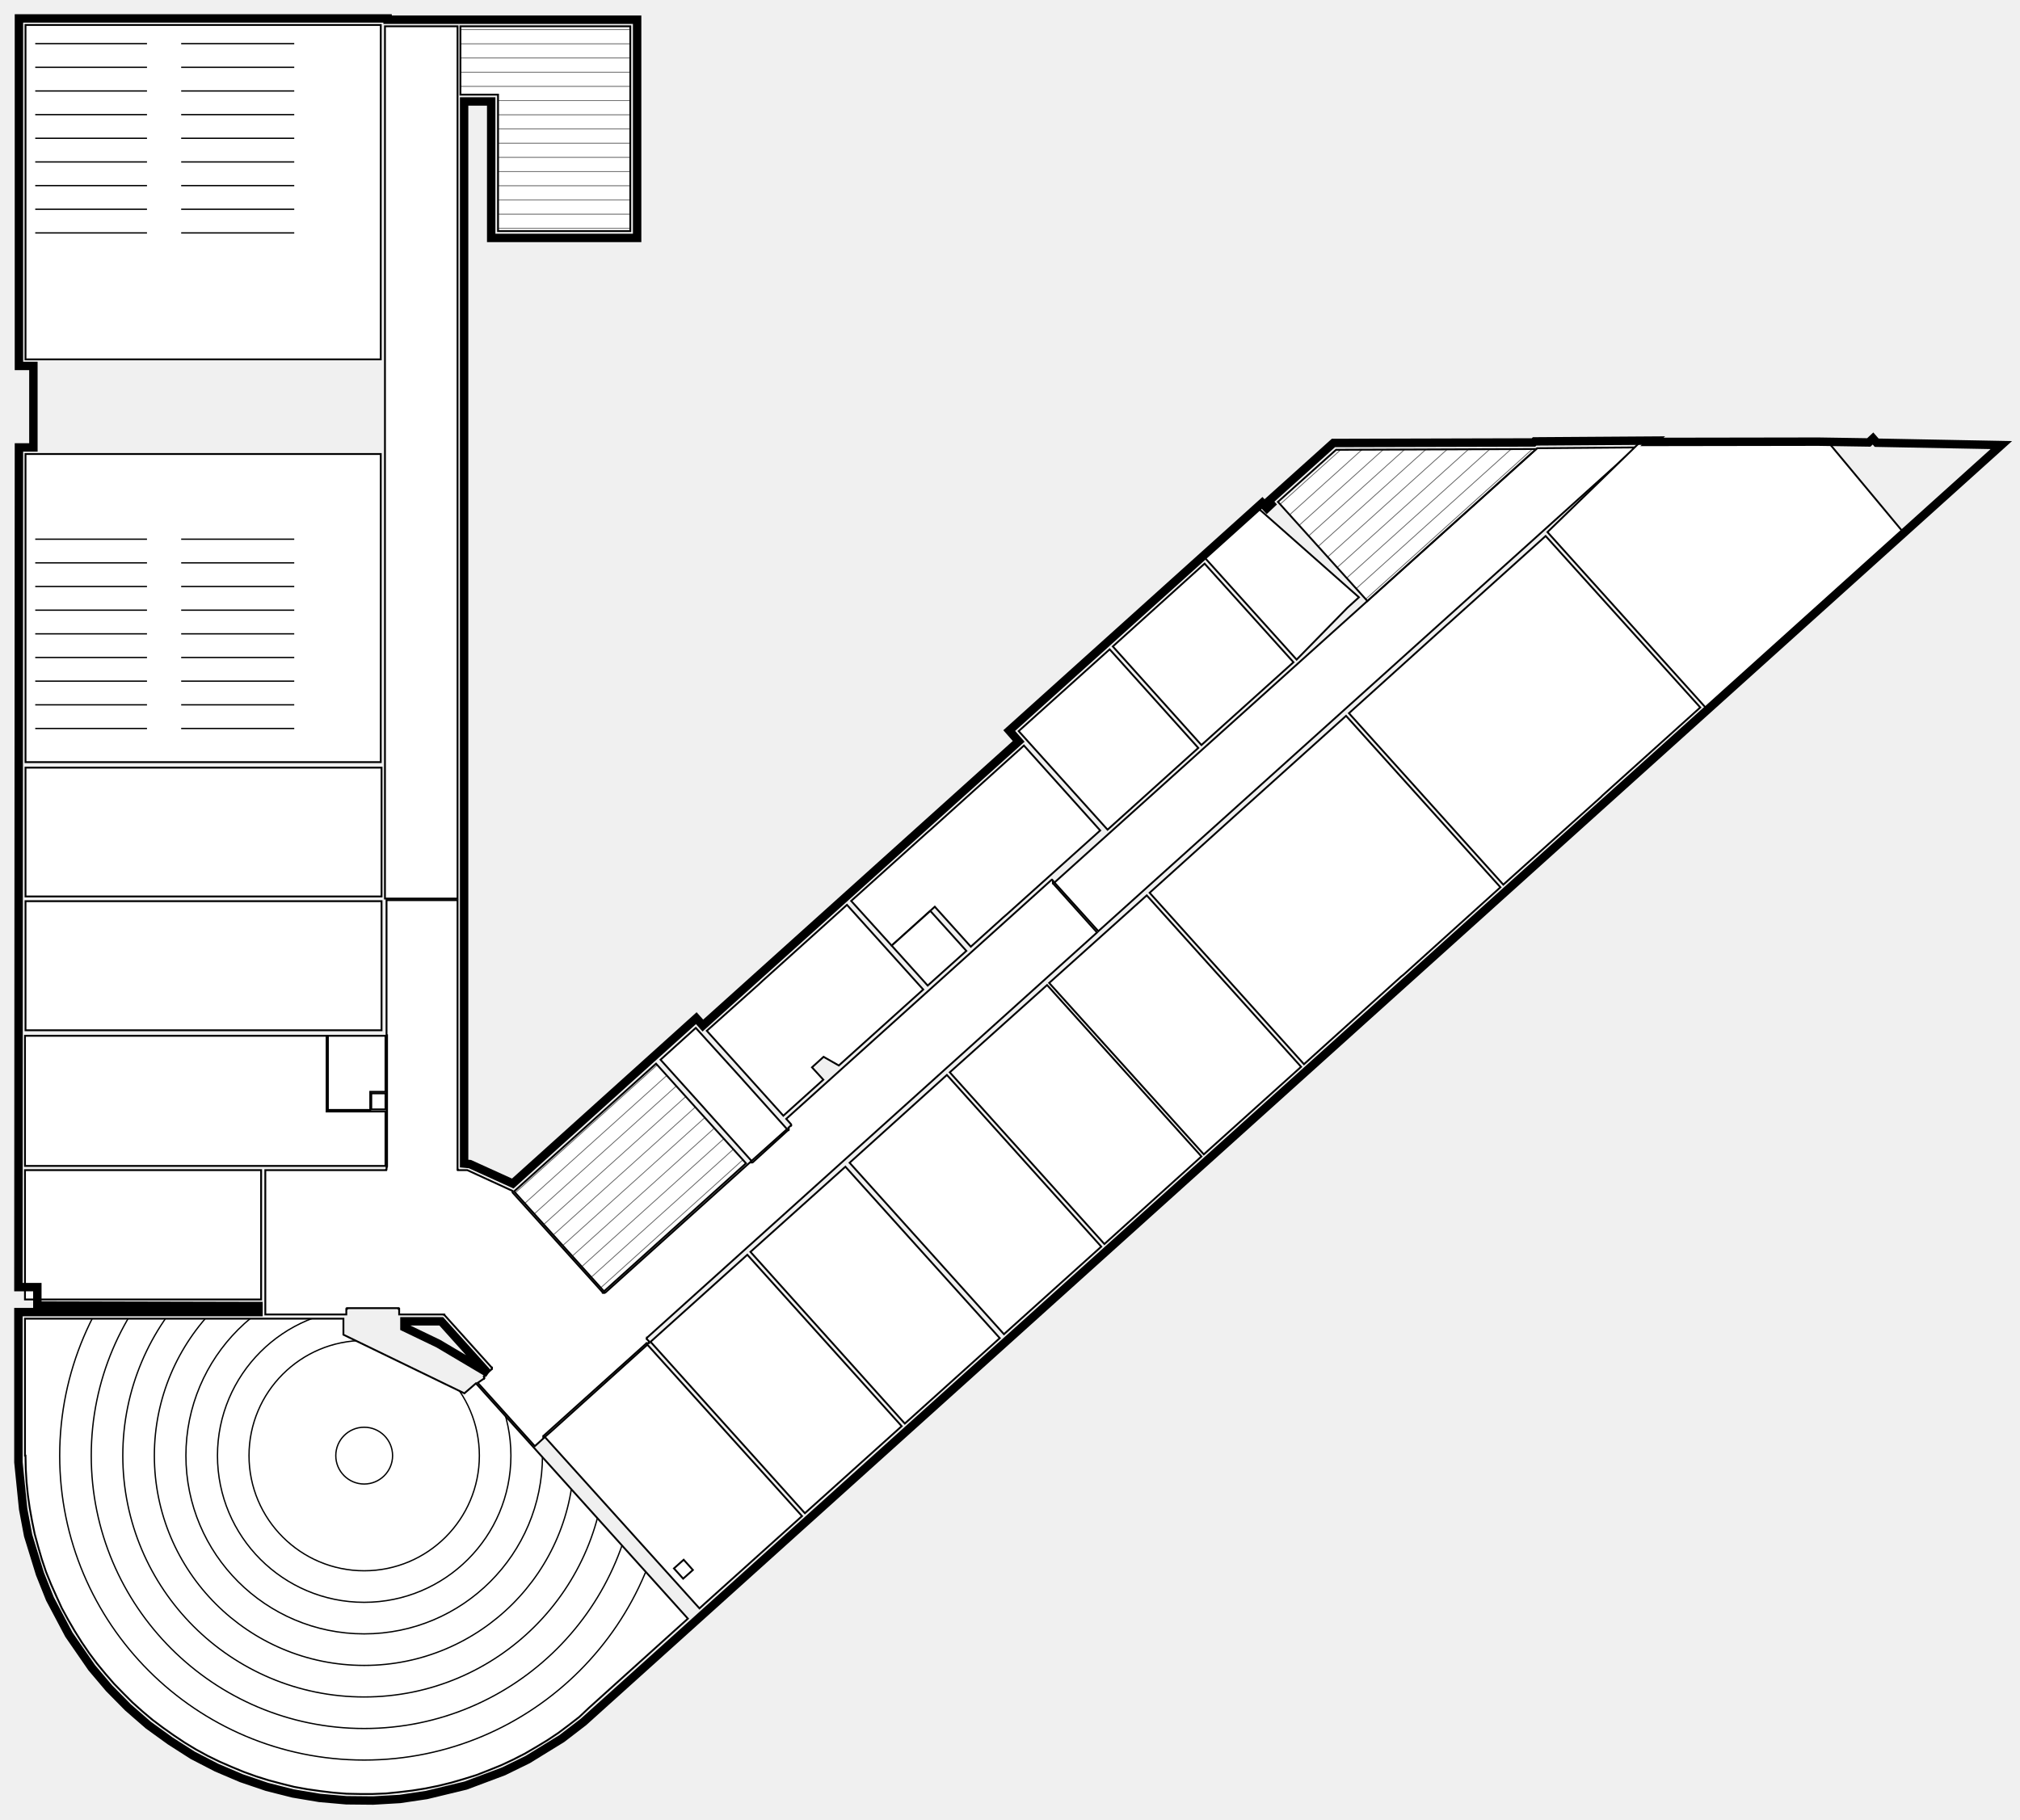
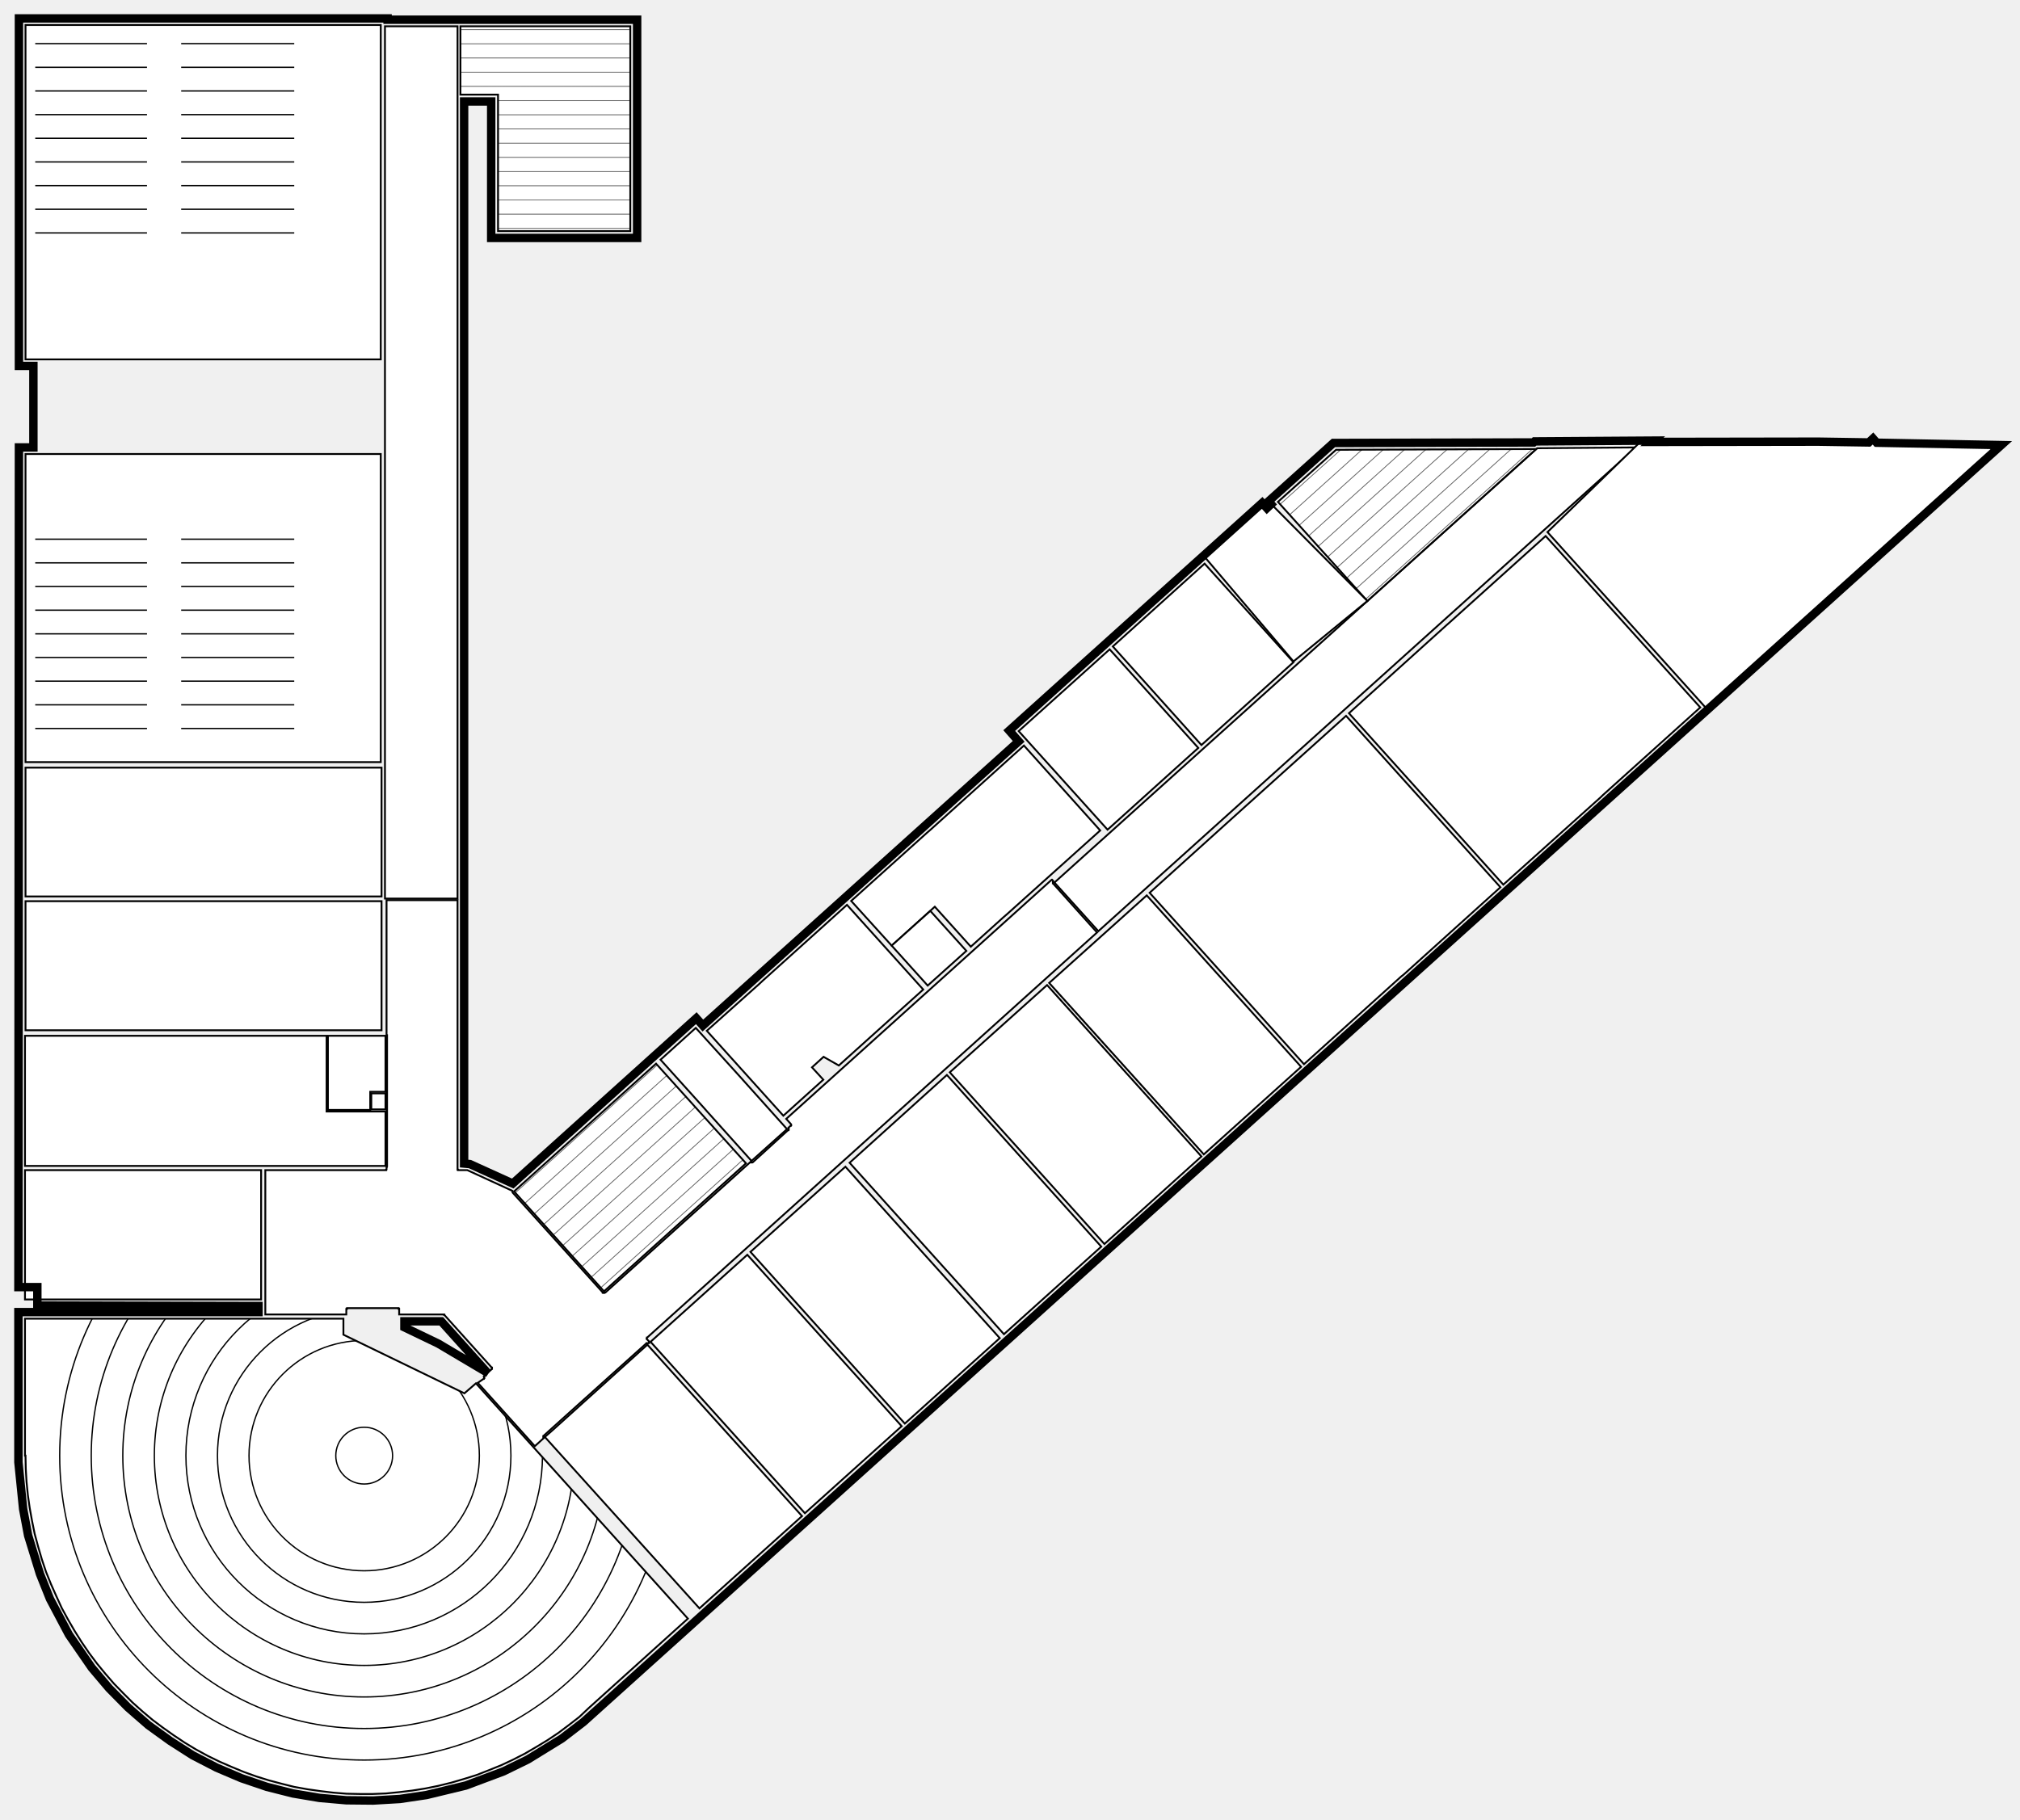
<svg xmlns="http://www.w3.org/2000/svg" viewBox="-9.4 -11.1 768.2 692.0" width="384.1mm" height="346.0mm">
  <style>.deco{stroke-opacity:1}
.room{stroke:#000;stroke-width:.7}
.out{fill:none;stroke:#000;stroke-width:3.2}
.axis{stroke:#000;stroke-width:.4;stroke-dasharray:9 2.5 1.5 2.5;fill:none}
.axc{fill:#fff;stroke:#000;stroke-width:.5}
.axt{font:6.2px "Barlow Condensed","Arial Narrow",Arial,sans-serif;fill:#000;text-anchor:middle;dominant-baseline:central}
.seg{stroke:#000;stroke-width:1.4;stroke-dasharray:6 3.5;fill:none}
.segt{font:700 11px "Barlow Condensed","Arial Narrow",Arial,sans-serif;fill:#000}
.deco{fill:none;stroke:#000;stroke-width:.5}
.n{font-family:"Barlow Condensed","Arial Narrow",Arial,sans-serif;font-weight:700;fill:#000;text-anchor:middle}
.a{font-family:"IBM Plex Mono",Consolas,monospace;fill:#000;text-anchor:middle}
</style>
  <defs>
    <clipPath id="c1_01">
      <path d="M165.7 -1.1L230.3 -1.1L230.3 76.8L180.0 76.8L180.0 24.9L165.7 24.9L165.7 -1.1Z" />
    </clipPath>
    <clipPath id="c1_02">
      <path d="M137.0 -1.1L164.6 -1.1L164.6 330.7L137.0 330.7L137.0 -1.1Z" />
    </clipPath>
    <clipPath id="c1_03">
      <path d="M91.5 434.0L91.5 434.0L91.5 488.9L91.5 488.9L91.5 488.9L122.3 488.9L122.3 488.9L122.3 488.9L122.3 487.1L122.3 487.1L122.3 487.1L122.3 487.0L122.3 487.0L122.3 487.0L122.3 487.0L122.3 486.9L122.3 486.9L122.4 486.9L122.4 486.8L122.4 486.8L122.4 486.8L122.4 486.8L122.4 486.7L122.5 486.7L122.5 486.7L122.5 486.7L122.5 486.6L122.6 486.6L122.6 486.6L122.6 486.6L122.6 486.6L122.7 486.6L122.7 486.5L122.7 486.5L122.7 486.5L122.8 486.5L122.8 486.5L122.8 486.5L122.9 486.5L122.9 486.5L122.9 486.5L123.0 486.5L141.8 486.5L141.8 486.5L141.8 486.5L141.9 486.5L141.9 486.5L142.0 486.5L142.0 486.5L142.0 486.5L142.0 486.5L142.1 486.5L142.1 486.6L142.1 486.6L142.2 486.6L142.2 486.6L142.2 486.6L142.2 486.6L142.2 486.7L142.3 486.7L142.3 486.7L142.3 486.7L142.3 486.8L142.3 486.8L142.4 486.8L142.4 486.8L142.4 486.9L142.4 486.9L142.4 486.9L142.4 487.0L142.4 487.0L142.4 487.0L142.4 487.0L142.4 487.1L142.4 487.1L142.4 487.1L142.4 488.9L142.4 488.9L142.5 488.9L159.3 488.9L159.3 488.9L159.4 488.9L159.4 488.9L159.4 489.0L159.5 489.0L159.5 489.0L159.6 489.0L159.6 489.0L159.6 489.1L177.6 509.1L177.7 509.1L177.7 509.1L177.7 509.2L177.7 509.2L177.7 509.2L177.7 509.3L177.7 509.3L177.7 509.4L177.7 509.4L177.7 509.4L177.7 509.5L177.7 509.5L177.7 509.6L177.7 509.6L177.6 509.6L177.6 509.7L174.6 512.4L174.6 512.4L174.6 512.4L174.6 512.4L174.6 512.4L174.6 512.5L174.6 512.5L174.7 512.5L174.7 512.5L174.7 512.6L174.7 512.6L174.7 512.6L174.7 512.6L174.7 512.7L174.8 512.7L174.8 512.8L174.8 512.8L174.8 512.8L174.8 512.8L174.8 512.9L174.8 512.9L174.8 512.9L174.8 513.0L174.8 513.0L174.8 513.0L174.8 513.1L174.7 513.1L174.7 513.1L174.7 513.1L174.7 513.2L174.7 513.2L174.7 513.2L174.7 513.2L174.6 513.3L174.6 513.3L174.6 513.3L174.6 513.4L174.5 513.4L174.5 513.4L174.5 513.4L172.3 514.9L172.3 514.9L172.3 514.9L194.0 539.0L194.0 539.0L194.0 539.0L197.4 535.9L197.4 535.9L197.4 535.9L197.3 535.9L197.3 535.9L197.3 535.8L197.3 535.8L197.3 535.8L197.3 535.7L197.3 535.7L197.2 535.7L197.2 535.7L197.2 535.6L197.2 535.6L197.2 535.6L197.2 535.5L197.2 535.5L197.2 535.5L197.2 535.4L197.2 535.4L197.2 535.4L197.2 535.3L197.2 535.3L197.2 535.3L197.3 535.3L197.3 535.2L197.3 535.2L197.3 535.2L197.3 535.1L197.3 535.1L197.3 535.1L197.4 535.1L197.4 535.1L197.4 535.0L197.4 535.0L199.6 533.0L236.4 499.9L236.4 499.9L236.4 499.9L236.5 499.9L236.5 499.9L236.5 499.8L236.6 499.8L236.6 499.8L236.6 499.8L236.6 499.8L236.7 499.8L236.7 499.8L236.7 499.8L236.8 499.8L236.8 499.8L236.8 499.8L236.8 499.8L236.9 499.8L236.9 499.8L236.9 499.8L237.0 499.8L237.0 499.8L237.0 499.8L237.1 499.8L237.1 499.8L237.1 499.8L237.2 499.8L237.2 499.9L237.2 499.9L237.2 499.9L237.2 499.9L237.3 499.9L237.3 499.9L237.3 500.0L237.3 499.9L237.5 499.8L237.5 499.8L237.5 499.7L237.5 499.7L237.5 499.7L237.5 499.7L237.5 499.6L237.5 499.6L237.4 499.6L237.4 499.5L237.4 499.5L237.4 499.5L237.4 499.4L237.4 499.4L237.4 499.4L237.4 499.4L237.4 499.3L237.4 499.3L237.4 499.3L237.4 499.2L237.4 499.2L237.4 499.2L237.4 499.1L237.4 499.1L237.4 499.1L237.4 499.1L236.6 498.3L236.6 498.2L236.6 498.2L236.6 498.2L236.6 498.1L236.6 498.1L236.5 498.1L236.5 498.0L236.5 498.0L236.6 497.9L236.6 497.9L236.6 497.8L236.6 497.8L236.6 497.8L236.6 497.7L236.6 497.7L236.7 497.7L407.8 343.6L407.8 343.6L407.8 343.6L391.2 325.1L391.2 325.1L391.1 325.0L391.1 325.0L391.1 325.0L391.1 324.9L391.1 324.9L391.1 324.9L391.0 324.9L391.0 324.8L391.0 324.8L391.0 324.8L391.0 324.7L391.0 324.7L391.0 324.7L391.0 324.6L391.0 324.6L391.0 324.6L391.0 324.6L391.0 324.5L391.0 324.5L391.0 324.4L391.0 324.4L391.0 324.4L391.1 324.4L391.1 324.3L391.1 324.3L391.1 324.3L391.1 324.3L391.2 324.2L391.2 324.2L391.2 324.2L391.2 324.2L391.2 324.2L391.2 324.1L390.7 323.5L390.6 323.5L390.6 323.5L289.6 414.5L289.6 414.5L289.6 414.5L291.4 416.5L291.4 416.5L291.4 416.6L291.4 416.6L291.4 416.6L291.5 416.7L291.5 416.7L291.5 416.8L291.5 416.8L291.5 416.8L291.5 416.9L291.4 416.9L291.4 416.9L291.4 417.0L291.4 417.0L291.4 417.1L291.3 417.1L290.4 417.9L290.4 417.9L290.4 418.0L290.4 418.0L290.4 418.0L290.5 418.0L290.5 418.1L290.5 418.1L290.5 418.1L290.5 418.1L290.5 418.2L290.5 418.2L290.5 418.2L290.5 418.2L290.6 418.3L290.6 418.3L290.6 418.4L290.6 418.4L290.6 418.4L290.6 418.4L290.5 418.5L290.5 418.5L290.5 418.5L290.5 418.6L290.5 418.6L290.5 418.6L290.5 418.7L290.5 418.7L290.5 418.7L290.4 418.7L290.4 418.8L290.4 418.8L290.4 418.8L290.4 418.8L290.3 418.8L276.9 431.0L276.9 431.0L276.8 431.0L276.8 431.0L276.8 431.0L276.8 431.0L276.7 431.1L276.7 431.1L276.7 431.1L276.6 431.1L276.6 431.1L276.6 431.1L276.6 431.1L276.5 431.1L276.5 431.1L276.5 431.1L276.4 431.1L276.4 431.1L276.4 431.1L276.3 431.1L276.3 431.1L276.3 431.1L276.2 431.1L276.2 431.1L276.2 431.1L276.2 431.0L276.1 431.0L276.1 431.0L276.1 431.0L276.1 431.0L276.0 431.0L276.0 430.9L276.0 430.9L276.0 430.9L276.0 430.9L221.0 480.4L220.9 480.5L220.9 480.5L220.9 480.5L220.8 480.5L220.8 480.5L220.7 480.6L220.7 480.6L220.7 480.6L220.7 480.6L220.7 480.6L220.6 480.6L220.6 480.6L220.6 480.6L220.6 480.6L220.5 480.7L220.5 480.7L220.5 480.7L220.4 480.7L220.4 480.7L220.4 480.7L220.3 480.7L220.3 480.7L220.3 480.7L220.2 480.7L220.2 480.7L220.2 480.7L220.2 480.7L220.1 480.7L220.1 480.7L220.1 480.7L220.0 480.7L220.0 480.7L220.0 480.6L220.0 480.6L219.9 480.6L219.9 480.6L219.9 480.6L219.8 480.6L219.8 480.5L219.8 480.5L219.8 480.5L185.6 442.6L185.6 442.5L185.6 442.5L185.6 442.5L185.6 442.5L185.5 442.4L185.5 442.4L185.5 442.4L185.5 442.4L185.5 442.3L185.5 442.3L185.5 442.2L185.5 442.2L185.5 442.2L185.5 442.2L185.5 442.1L185.5 442.1L185.5 442.1L185.5 442.0L185.5 442.0L185.5 442.0L185.5 441.9L185.5 441.9L185.5 441.9L185.5 441.9L185.5 441.9L168.3 434.0L168.3 434.0L168.3 434.0L165.0 434.0L165.0 434.0L164.9 434.0L164.9 434.0L164.9 434.0L164.8 434.0L164.8 434.0L164.8 433.9L164.7 433.9L164.7 433.9L164.7 433.8L164.7 433.8L164.6 433.8L164.6 433.7L164.6 433.7L164.6 433.6L164.6 433.6L164.6 331.3L164.6 331.3L164.6 331.3L137.6 331.3L137.6 331.3L137.6 331.3L137.6 382.4L137.6 382.5L137.6 382.5L137.6 382.5L137.6 382.5L137.6 382.5L137.7 382.6L137.7 382.6L137.7 382.6L137.7 382.6L137.7 382.6L137.7 382.7L137.7 382.7L137.8 382.7L137.8 382.8L137.8 382.8L137.8 382.8L137.8 382.8L137.8 382.9L137.8 382.9L137.8 383.0L137.8 395.2L137.8 395.2L137.8 395.3L137.8 395.3L137.8 395.3L137.8 395.4L137.8 395.4L137.8 395.4L137.7 395.5L137.7 395.5L137.7 395.5L137.7 395.5L137.7 395.5L137.7 395.5L137.8 395.6L137.8 395.6L137.8 395.6L137.8 395.7L137.8 395.7L137.8 395.7L137.8 395.8L137.8 395.8L137.8 404.2L137.8 404.2L137.8 404.3L137.8 404.3L137.8 404.3L137.8 404.4L137.8 404.4L137.8 404.4L137.7 404.5L137.7 404.5L137.7 404.5L137.7 404.5L137.7 404.5L137.7 404.5L137.8 404.6L137.8 404.6L137.8 404.6L137.8 404.7L137.8 404.7L137.8 404.7L137.8 404.8L137.8 404.8L137.8 410.9L137.8 410.9L137.8 411.0L137.8 411.0L137.8 411.0L137.8 411.1L137.8 411.1L137.8 411.1L137.7 411.1L137.7 411.2L137.7 411.2L137.7 411.2L137.7 411.2L137.7 411.3L137.7 411.3L137.7 411.3L137.7 411.3L137.7 411.3L137.7 411.3L137.7 411.4L137.7 411.4L137.7 411.4L137.8 411.5L137.8 411.5L137.8 411.5L137.8 411.6L137.8 411.6L137.8 411.6L137.8 411.6L137.8 411.7L137.8 432.4L137.8 432.4L137.8 432.5L137.8 432.5L137.8 432.5L137.8 432.6L137.8 432.6L137.8 432.6L137.7 432.7L137.7 432.7L137.7 432.7L137.7 432.8L137.7 432.8L137.7 432.8L137.7 432.8L137.6 432.8L137.6 432.9L137.6 432.9L137.6 432.9L137.6 432.9L137.6 432.9L137.6 433.6L137.6 433.6L137.6 433.7L137.6 433.7L137.5 433.8L137.5 433.8L137.5 433.8L137.5 433.9L137.4 433.9L137.4 433.9L137.4 434.0L137.3 434.0L137.3 434.0L137.3 434.0L137.2 434.0L137.2 434.0L137.2 434.0L91.5 434.0L91.5 434.0Z" />
    </clipPath>
    <clipPath id="c1_04">
      <path d="M391.6 324.6L575.2 159.4L612.7 159.1L408.3 343.1L391.6 324.6Z" />
    </clipPath>
    <clipPath id="c1_05">
      <path d="M476.6 179.8L498.7 160.0L574.8 159.7L510.6 217.5L476.6 179.8Z" />
    </clipPath>
-     <clipPath id="c1_06">
-       <path d="M502.0 177.2L505.7 173.8L508.9 177.3L505.2 180.6L502.0 177.2Z" />
-     </clipPath>
    <clipPath id="c1_07">
      <path d="M449.9 202.3L470.4 183.8L476.6 181.8L507.4 216.1L503.0 220.1L483.7 239.8L449.9 202.3Z" />
    </clipPath>
-     <clipPath id="c1_08">
-       <path d="M449.9 202.3L470.4 183.8L504.1 221.3L483.7 239.8L449.9 202.3Z" />
-     </clipPath>
    <clipPath id="c1_09">
      <path d="M413.8 234.8L448.7 203.3L482.5 240.8L447.5 272.3L413.8 234.8Z" />
    </clipPath>
    <clipPath id="c1_10">
      <path d="M378.0 267.0L412.6 235.9L446.3 273.4L411.8 304.5L378.0 267.0Z" />
    </clipPath>
    <clipPath id="c1_12">
      <path d="M343.1 305.7L344.6 304.4L380.0 272.5L409.0 304.8L373.6 336.6L372.1 337.9L359.8 349.0L346.1 333.8L329.7 348.6L314.3 331.6Z" />
    </clipPath>
    <clipPath id="c1_13">
      <path d="M329.7 348.6L344.4 335.4L358.1 350.6L343.4 363.8L329.7 348.6Z" />
    </clipPath>
    <clipPath id="c1_14">
      <path d="M280.6 362.0L312.7 333.1L341.7 365.3L309.6 394.2L303.8 390.9L299.4 394.9L303.7 399.6L288.5 413.3L259.4 381.0L279.1 363.4Z" />
    </clipPath>
    <clipPath id="c1_17">
      <path d="M241.8 392.0L255.2 379.9L271.7 398.1L289.9 418.4L276.4 430.5L259.7 411.9L258.2 410.2Z" />
    </clipPath>
    <clipPath id="c1_19">
      <path d="M186.1 442.1L240.1 393.5L274.3 431.4L220.3 480.1L186.1 442.1Z" />
    </clipPath>
    <clipPath id="c1_20">
      <path d="M0.3 -1.6L135.4 -1.6L135.4 125.6L0.3 125.6L0.3 -1.6Z" />
    </clipPath>
    <clipPath id="c1_24">
      <path d="M0.3 161.6L135.4 161.6L135.4 278.8L0.3 278.8L0.3 161.6Z" />
    </clipPath>
    <clipPath id="c1_25">
      <path d="M0.3 280.9L135.7 280.9L135.7 329.9L0.3 329.9L0.3 280.9Z" />
    </clipPath>
    <clipPath id="c1_28">
      <path d="M0.3 331.7L135.7 331.7L135.7 380.8L0.3 380.8L0.3 331.7Z" />
    </clipPath>
    <clipPath id="c1_29">
      <path d="M115.3 382.9L137.2 382.9L137.2 404.2L131.4 404.2L131.4 411.1L115.3 411.1Z" />
    </clipPath>
    <clipPath id="c1_31">
      <path d="M131.8 404.8L137.2 404.8L137.2 410.9L131.8 410.9L131.8 404.8Z" />
    </clipPath>
    <clipPath id="c1_32">
      <path d="M0.1 382.9L114.8 382.9L114.8 411.7L137.2 411.7L137.2 432.4L0.1 432.4L0.1 382.9Z" />
    </clipPath>
    <clipPath id="c1_33">
      <path d="M0.1 434.0L89.9 434.0L89.9 483.2L0.1 483.2Z" />
    </clipPath>
    <clipPath id="c1_38">
      <path d="M0.1 542.6L0.3 542.6L0.4 547.6L0.7 552.6L1.2 557.6L1.9 562.5L2.8 567.5L3.8 572.4L5.1 577.2L6.5 582.0L8.1 586.8L10.0 591.5L12.0 596.0L14.1 600.6L16.5 605.0L19.0 609.3L21.7 613.6L24.5 617.7L27.5 621.7L30.7 625.6L34.0 629.4L37.5 633.0L41.0 636.5L44.8 639.9L48.6 643.1L52.6 646.1L56.7 649.0L60.9 651.8L65.2 654.4L69.6 656.8L74.1 659.0L78.7 661.0L83.3 662.9L88.0 664.6L92.8 666.1L97.7 667.4L102.5 668.6L107.5 669.5L112.4 670.2L117.4 670.8L122.4 671.2L127.4 671.3L132.4 671.3L137.4 671.1L142.4 670.6L147.4 670.0L152.4 669.2L157.3 668.2L162.2 667.0L167.0 665.6L171.8 664.1L176.4 662.3L181.1 660.4L185.6 658.3L190.1 656.0L194.4 653.5L198.7 650.9L202.9 648.1L206.9 645.1L210.9 642.0L214.5 638.6L252.2 604.6L171.6 515.1L167.2 518.9L121.2 496.6L121.2 490.5L0.1 490.5L0.1 542.6Z" />
    </clipPath>
    <clipPath id="c1_39">
      <path d="M197.8 535.5L200.1 533.5L236.8 500.4L295.6 565.6L258.8 598.7L256.6 600.7Z" />
-     </clipPath>
-     <clipPath id="c1_40">
-       <path d="M246.9 585.5L250.6 582.2L254.1 586.1L250.4 589.4L246.9 585.5Z" />
    </clipPath>
    <clipPath id="c1_42">
      <path d="M238.0 499.3L274.8 466.2L333.5 531.4L296.7 564.5L238.0 499.3Z" />
    </clipPath>
    <clipPath id="c1_43">
      <path d="M276.0 465.1L312.1 432.7L370.8 497.9L334.7 530.4L276.0 465.1Z" />
    </clipPath>
    <clipPath id="c1_44">
      <path d="M313.7 431.2L350.7 397.8L409.4 463.1L372.4 496.4L313.7 431.2Z" />
    </clipPath>
    <clipPath id="c1_45">
      <path d="M351.8 396.8L388.8 363.6L447.5 428.8L410.6 462.1L351.8 396.8Z" />
    </clipPath>
    <clipPath id="c1_46">
      <path d="M389.6 362.8L426.7 329.5L485.4 394.7L448.4 428.0L389.6 362.8Z" />
    </clipPath>
    <clipPath id="c1_47">
      <path d="M427.8 328.5L464.7 295.2L465.6 294.4L502.5 261.2L561.2 326.4L524.3 359.7L523.4 360.4L486.5 393.7Z" />
    </clipPath>
    <clipPath id="c1_49">
      <path d="M503.6 260.2L540.6 226.8L541.4 226.1L578.4 192.8L637.2 258.0L600.1 291.4L599.4 292.1L562.3 325.4Z" />
    </clipPath>
    <clipPath id="c1_51">
      <path d="M638.2 256.9L712.9 189.7L685.8 159.6L614.4 159.6L579.1 191.3L638.2 256.9ZM607.7 166.7L614.1 173.8L600.6 186.0L594.2 178.9L607.7 166.7Z" />
    </clipPath>
    <pattern id="t0" patternUnits="userSpaceOnUse" width="5.4" height="5.4">
      <path d="M0 0H5.4" stroke="#000" stroke-width=".35" />
    </pattern>
    <pattern id="t42" patternUnits="userSpaceOnUse" width="5.4" height="5.4" patternTransform="rotate(-42)">
      <path d="M0 0H5.4" stroke="#000" stroke-width=".35" />
    </pattern>
  </defs>
  <g id="pomieszczenia">
    <path id="room-1-01" class="room" fill="#fff" fill-rule="evenodd" d="M165.7 -1.1L230.3 -1.1L230.3 76.8L180.0 76.8L180.0 24.9L165.7 24.9L165.7 -1.1Z" />
    <path id="room-1-02" class="room" fill="#fff" fill-rule="evenodd" d="M137.0 -1.1L164.6 -1.1L164.6 330.7L137.0 330.7L137.0 -1.1Z" />
    <path id="room-1-03" class="room" fill="#fff" fill-rule="evenodd" d="M91.5 434.0L91.5 434.0L91.5 488.9L91.5 488.9L91.5 488.9L122.3 488.9L122.3 488.9L122.3 488.9L122.3 487.1L122.3 487.1L122.3 487.1L122.3 487.0L122.3 487.0L122.3 487.0L122.3 487.0L122.3 486.9L122.3 486.9L122.4 486.9L122.4 486.8L122.4 486.8L122.4 486.8L122.4 486.8L122.4 486.7L122.5 486.7L122.5 486.7L122.5 486.7L122.5 486.6L122.6 486.6L122.6 486.6L122.6 486.6L122.6 486.6L122.7 486.6L122.7 486.5L122.7 486.5L122.7 486.5L122.8 486.5L122.8 486.5L122.8 486.5L122.9 486.5L122.9 486.5L122.9 486.5L123.0 486.5L141.8 486.5L141.8 486.5L141.8 486.5L141.9 486.5L141.9 486.5L142.0 486.5L142.0 486.5L142.0 486.5L142.0 486.5L142.1 486.5L142.1 486.6L142.1 486.6L142.2 486.6L142.2 486.6L142.2 486.6L142.2 486.6L142.2 486.7L142.3 486.7L142.3 486.7L142.3 486.7L142.3 486.8L142.3 486.8L142.4 486.8L142.4 486.8L142.4 486.9L142.4 486.9L142.4 486.9L142.4 487.0L142.4 487.0L142.4 487.0L142.4 487.0L142.4 487.1L142.4 487.1L142.4 487.1L142.4 488.9L142.4 488.9L142.5 488.9L159.3 488.9L159.3 488.9L159.4 488.9L159.4 488.9L159.4 489.0L159.5 489.0L159.5 489.0L159.6 489.0L159.6 489.0L159.6 489.1L177.6 509.1L177.7 509.1L177.7 509.1L177.7 509.2L177.7 509.2L177.7 509.2L177.7 509.3L177.7 509.3L177.7 509.4L177.7 509.4L177.7 509.4L177.7 509.5L177.7 509.5L177.7 509.6L177.7 509.6L177.6 509.6L177.6 509.7L174.6 512.4L174.6 512.4L174.6 512.4L174.6 512.4L174.6 512.4L174.6 512.5L174.6 512.5L174.7 512.5L174.7 512.5L174.7 512.6L174.7 512.6L174.7 512.6L174.7 512.6L174.7 512.7L174.8 512.7L174.8 512.8L174.8 512.8L174.8 512.8L174.8 512.8L174.8 512.9L174.8 512.9L174.8 512.9L174.8 513.0L174.8 513.0L174.8 513.0L174.8 513.1L174.7 513.1L174.7 513.1L174.7 513.1L174.7 513.2L174.7 513.2L174.7 513.2L174.7 513.2L174.6 513.3L174.6 513.3L174.6 513.3L174.6 513.4L174.5 513.4L174.5 513.4L174.5 513.4L172.3 514.9L172.3 514.9L172.3 514.9L194.0 539.0L194.0 539.0L194.0 539.0L197.4 535.9L197.4 535.9L197.4 535.9L197.3 535.9L197.3 535.9L197.3 535.8L197.3 535.8L197.3 535.8L197.3 535.7L197.3 535.7L197.2 535.7L197.2 535.7L197.2 535.6L197.2 535.6L197.2 535.6L197.2 535.5L197.2 535.5L197.2 535.5L197.2 535.4L197.2 535.4L197.2 535.4L197.2 535.3L197.2 535.3L197.2 535.3L197.3 535.3L197.3 535.2L197.3 535.2L197.3 535.2L197.3 535.1L197.3 535.1L197.3 535.1L197.4 535.1L197.4 535.1L197.4 535.0L197.4 535.0L199.6 533.0L236.4 499.9L236.4 499.9L236.4 499.9L236.5 499.9L236.5 499.9L236.5 499.8L236.6 499.8L236.6 499.8L236.6 499.8L236.6 499.8L236.7 499.8L236.7 499.8L236.7 499.8L236.8 499.8L236.8 499.8L236.8 499.8L236.8 499.8L236.9 499.8L236.9 499.8L236.9 499.8L237.0 499.8L237.0 499.8L237.0 499.8L237.1 499.8L237.1 499.8L237.1 499.8L237.2 499.8L237.2 499.9L237.2 499.9L237.2 499.9L237.2 499.9L237.3 499.9L237.3 499.9L237.3 500.0L237.3 499.9L237.5 499.8L237.5 499.8L237.5 499.7L237.5 499.7L237.5 499.7L237.5 499.7L237.5 499.6L237.5 499.6L237.4 499.6L237.4 499.5L237.4 499.5L237.4 499.5L237.4 499.4L237.4 499.4L237.4 499.4L237.4 499.4L237.4 499.3L237.4 499.3L237.4 499.3L237.4 499.2L237.4 499.2L237.4 499.2L237.4 499.1L237.4 499.1L237.4 499.1L237.4 499.1L236.6 498.3L236.6 498.2L236.6 498.2L236.6 498.2L236.6 498.1L236.6 498.1L236.5 498.1L236.5 498.0L236.5 498.0L236.6 497.9L236.6 497.9L236.6 497.8L236.6 497.8L236.6 497.8L236.6 497.7L236.6 497.7L236.7 497.7L407.8 343.6L407.8 343.6L407.8 343.6L391.2 325.1L391.2 325.1L391.1 325.0L391.1 325.0L391.1 325.0L391.1 324.9L391.1 324.9L391.1 324.9L391.0 324.9L391.0 324.8L391.0 324.8L391.0 324.8L391.0 324.7L391.0 324.7L391.0 324.7L391.0 324.6L391.0 324.6L391.0 324.6L391.0 324.6L391.0 324.5L391.0 324.5L391.0 324.4L391.0 324.4L391.0 324.4L391.1 324.4L391.1 324.3L391.1 324.3L391.1 324.3L391.1 324.3L391.2 324.2L391.2 324.2L391.2 324.2L391.2 324.2L391.2 324.2L391.2 324.1L390.7 323.5L390.6 323.5L390.6 323.5L289.6 414.5L289.6 414.5L289.6 414.5L291.4 416.5L291.4 416.5L291.4 416.6L291.4 416.6L291.4 416.6L291.5 416.7L291.5 416.7L291.5 416.8L291.5 416.8L291.5 416.8L291.5 416.9L291.4 416.9L291.4 416.9L291.4 417.0L291.4 417.0L291.4 417.1L291.3 417.1L290.4 417.9L290.4 417.9L290.4 418.0L290.4 418.0L290.4 418.0L290.5 418.0L290.5 418.1L290.5 418.1L290.5 418.1L290.5 418.1L290.5 418.2L290.5 418.2L290.5 418.2L290.5 418.2L290.6 418.3L290.6 418.3L290.6 418.4L290.6 418.4L290.6 418.4L290.6 418.4L290.5 418.5L290.5 418.5L290.5 418.5L290.5 418.6L290.5 418.6L290.5 418.6L290.5 418.7L290.5 418.7L290.5 418.7L290.4 418.7L290.4 418.8L290.4 418.8L290.4 418.8L290.4 418.8L290.3 418.8L276.9 431.0L276.9 431.0L276.8 431.0L276.8 431.0L276.8 431.0L276.8 431.0L276.7 431.1L276.7 431.1L276.7 431.1L276.6 431.1L276.6 431.1L276.6 431.1L276.6 431.1L276.5 431.1L276.5 431.1L276.5 431.1L276.4 431.1L276.4 431.1L276.4 431.1L276.3 431.1L276.3 431.1L276.3 431.1L276.2 431.1L276.2 431.1L276.2 431.1L276.2 431.0L276.1 431.0L276.1 431.0L276.1 431.0L276.1 431.0L276.0 431.0L276.0 430.9L276.0 430.9L276.0 430.9L276.0 430.9L221.0 480.4L220.9 480.5L220.9 480.5L220.9 480.5L220.8 480.5L220.8 480.5L220.7 480.6L220.7 480.6L220.7 480.6L220.7 480.6L220.7 480.6L220.6 480.6L220.6 480.6L220.6 480.6L220.6 480.6L220.5 480.7L220.5 480.7L220.5 480.7L220.4 480.7L220.4 480.7L220.4 480.7L220.3 480.7L220.3 480.7L220.3 480.7L220.2 480.7L220.2 480.7L220.2 480.7L220.2 480.7L220.1 480.7L220.1 480.7L220.1 480.7L220.0 480.7L220.0 480.7L220.0 480.6L220.0 480.6L219.9 480.6L219.9 480.6L219.9 480.6L219.8 480.6L219.8 480.5L219.8 480.5L219.8 480.5L185.6 442.6L185.6 442.5L185.6 442.5L185.6 442.5L185.6 442.5L185.5 442.4L185.5 442.4L185.5 442.4L185.5 442.4L185.5 442.3L185.5 442.3L185.5 442.2L185.5 442.2L185.5 442.2L185.5 442.2L185.5 442.1L185.5 442.1L185.5 442.1L185.5 442.0L185.5 442.0L185.5 442.0L185.5 441.9L185.5 441.9L185.5 441.9L185.5 441.9L185.5 441.9L168.3 434.0L168.3 434.0L168.3 434.0L165.0 434.0L165.0 434.0L164.9 434.0L164.9 434.0L164.9 434.0L164.8 434.0L164.8 434.0L164.8 433.9L164.7 433.9L164.7 433.9L164.7 433.8L164.7 433.8L164.6 433.8L164.6 433.7L164.6 433.7L164.6 433.6L164.6 433.6L164.6 331.3L164.6 331.3L164.6 331.3L137.6 331.3L137.6 331.3L137.6 331.3L137.6 382.4L137.6 382.5L137.6 382.5L137.6 382.5L137.6 382.5L137.6 382.5L137.7 382.6L137.7 382.6L137.7 382.6L137.7 382.6L137.7 382.6L137.7 382.7L137.7 382.7L137.8 382.7L137.8 382.8L137.8 382.8L137.8 382.8L137.8 382.8L137.8 382.9L137.8 382.9L137.8 383.0L137.8 395.2L137.8 395.2L137.8 395.3L137.8 395.3L137.8 395.3L137.8 395.4L137.8 395.4L137.8 395.4L137.7 395.5L137.7 395.5L137.7 395.5L137.7 395.5L137.7 395.5L137.7 395.5L137.8 395.6L137.8 395.6L137.8 395.6L137.8 395.7L137.8 395.7L137.8 395.7L137.8 395.8L137.8 395.8L137.8 404.2L137.8 404.2L137.8 404.3L137.8 404.3L137.8 404.3L137.8 404.4L137.8 404.4L137.8 404.4L137.7 404.5L137.7 404.5L137.7 404.5L137.7 404.5L137.7 404.5L137.7 404.5L137.8 404.6L137.8 404.6L137.8 404.6L137.8 404.7L137.8 404.7L137.8 404.7L137.8 404.8L137.8 404.8L137.8 410.9L137.8 410.9L137.8 411.0L137.8 411.0L137.8 411.0L137.8 411.1L137.8 411.1L137.8 411.1L137.7 411.1L137.7 411.2L137.7 411.2L137.7 411.2L137.7 411.2L137.7 411.3L137.7 411.3L137.7 411.3L137.7 411.3L137.7 411.3L137.7 411.3L137.7 411.4L137.7 411.4L137.7 411.4L137.8 411.5L137.8 411.5L137.8 411.5L137.8 411.6L137.8 411.6L137.8 411.6L137.8 411.6L137.8 411.7L137.8 432.4L137.8 432.4L137.8 432.5L137.8 432.5L137.8 432.5L137.8 432.6L137.8 432.6L137.8 432.6L137.7 432.7L137.7 432.7L137.7 432.7L137.7 432.8L137.7 432.8L137.7 432.8L137.7 432.8L137.6 432.8L137.6 432.9L137.6 432.9L137.6 432.9L137.6 432.9L137.6 432.9L137.6 433.6L137.6 433.6L137.6 433.7L137.6 433.7L137.5 433.8L137.5 433.8L137.5 433.8L137.5 433.9L137.4 433.9L137.4 433.9L137.4 434.0L137.3 434.0L137.3 434.0L137.3 434.0L137.2 434.0L137.2 434.0L137.2 434.0L91.5 434.0L91.5 434.0Z" />
    <path id="room-1-04" class="room" fill="#fff" fill-rule="evenodd" d="M391.6 324.6L575.2 159.4L612.7 159.1L408.3 343.1L391.6 324.6Z" />
    <path id="room-1-05" class="room" fill="#fff" fill-rule="evenodd" d="M476.6 179.8L498.7 160.0L574.8 159.7L510.6 217.5L476.6 179.8Z" />
-     <path id="room-1-07" class="room" fill="#fff" fill-rule="evenodd" d="M448.2 200.4L468.7 181.9L507.4 216.1L503.0 220.1L483.7 239.8L448.2 200.4Z" />
+     <path id="room-1-07" class="room" fill="#fff" fill-rule="evenodd" d="M448.6 200.6L473.0 179.6L510.6 217.5L482.5 240.5Z" />
    <path id="room-1-09" class="room" fill="#fff" fill-rule="evenodd" d="M413.8 234.8L448.7 203.3L482.5 240.8L447.5 272.3L413.8 234.8Z" />
    <path id="room-1-10" class="room" fill="#fff" fill-rule="evenodd" d="M378.0 267.0L412.6 235.9L446.3 273.4L411.8 304.5L378.0 267.0Z" />
    <path id="room-1-12" class="room" fill="#fff" fill-rule="evenodd" d="M343.1 305.7L344.6 304.4L380.0 272.5L409.0 304.8L373.6 336.6L372.1 337.9L359.8 349.0L346.1 333.8L329.7 348.6L314.3 331.6Z" />
    <path id="room-1-13" class="room" fill="#fff" fill-rule="evenodd" d="M329.7 348.6L344.4 335.4L358.1 350.6L343.4 363.8L329.7 348.6Z" />
    <path id="room-1-14" class="room" fill="#fff" fill-rule="evenodd" d="M280.6 362.0L312.7 333.1L341.7 365.3L309.6 394.2L303.8 390.9L299.4 394.9L303.7 399.6L288.5 413.3L259.4 381.0L279.1 363.4Z" />
    <path id="room-1-17" class="room" fill="#fff" fill-rule="evenodd" d="M241.8 392.0L255.2 379.9L271.7 398.1L289.9 418.4L276.4 430.5L259.7 411.9L258.2 410.2Z" />
    <path id="room-1-19" class="room" fill="#fff" fill-rule="evenodd" d="M186.1 442.1L240.1 393.5L274.3 431.4L220.3 480.1L186.1 442.1Z" />
    <path id="room-1-20" class="room" fill="#fff" fill-rule="evenodd" d="M0.3 -1.6L135.4 -1.6L135.4 125.6L0.3 125.6L0.3 -1.6Z" />
    <path id="room-1-24" class="room" fill="#fff" fill-rule="evenodd" d="M0.3 161.6L135.4 161.6L135.4 278.8L0.3 278.8L0.3 161.6Z" />
    <path id="room-1-25" class="room" fill="#fff" fill-rule="evenodd" d="M0.3 280.9L135.7 280.9L135.7 329.9L0.3 329.9L0.3 280.9Z" />
    <path id="room-1-28" class="room" fill="#fff" fill-rule="evenodd" d="M0.3 331.7L135.7 331.7L135.7 380.8L0.3 380.8L0.3 331.7Z" />
    <path id="room-1-29" class="room" fill="#fff" fill-rule="evenodd" d="M115.3 382.9L137.2 382.9L137.2 404.2L131.4 404.2L131.4 411.1L115.3 411.1Z" />
    <path id="room-1-31" class="room" fill="#fff" fill-rule="evenodd" d="M131.8 404.8L137.2 404.8L137.2 410.9L131.8 410.9L131.8 404.8Z" />
    <path id="room-1-32" class="room" fill="#fff" fill-rule="evenodd" d="M0.1 382.9L114.8 382.9L114.8 411.7L137.2 411.7L137.2 432.4L0.1 432.4L0.1 382.9Z" />
    <path id="room-1-33" class="room" fill="#fff" fill-rule="evenodd" d="M0.1 434.0L89.9 434.0L89.9 483.2L0.1 483.2Z" />
    <path id="room-1-38" class="room" fill="#fff" fill-rule="evenodd" d="M0.1 542.6L0.3 542.6L0.4 547.6L0.7 552.6L1.2 557.6L1.9 562.5L2.8 567.5L3.8 572.4L5.1 577.2L6.5 582.0L8.1 586.8L10.0 591.5L12.0 596.0L14.1 600.6L16.5 605.0L19.0 609.3L21.7 613.6L24.5 617.7L27.5 621.7L30.7 625.6L34.0 629.4L37.5 633.0L41.0 636.5L44.8 639.9L48.6 643.1L52.6 646.1L56.7 649.0L60.9 651.8L65.2 654.4L69.6 656.8L74.1 659.0L78.7 661.0L83.3 662.9L88.0 664.6L92.8 666.1L97.7 667.4L102.5 668.6L107.5 669.5L112.4 670.2L117.4 670.8L122.4 671.2L127.4 671.3L132.4 671.3L137.4 671.1L142.4 670.6L147.4 670.0L152.4 669.2L157.3 668.2L162.2 667.0L167.0 665.6L171.8 664.1L176.4 662.3L181.1 660.4L185.6 658.3L190.1 656.0L194.4 653.5L198.7 650.9L202.9 648.1L206.9 645.1L210.9 642.0L214.5 638.6L252.2 604.6L171.6 515.1L167.2 518.9L121.2 496.6L121.2 490.5L0.1 490.5L0.1 542.6Z" />
    <path id="room-1-39" class="room" fill="#fff" fill-rule="evenodd" d="M197.8 535.5L200.1 533.5L236.8 500.4L295.6 565.6L258.8 598.7L256.6 600.7Z" />
-     <path id="room-1-40" class="room" fill="#fff" fill-rule="evenodd" d="M246.9 585.5L250.6 582.2L254.1 586.1L250.4 589.4L246.9 585.5Z" />
    <path id="room-1-42" class="room" fill="#fff" fill-rule="evenodd" d="M238.0 499.3L274.8 466.2L333.5 531.4L296.7 564.5L238.0 499.3Z" />
    <path id="room-1-43" class="room" fill="#fff" fill-rule="evenodd" d="M276.0 465.1L312.1 432.7L370.8 497.9L334.7 530.4L276.0 465.1Z" />
    <path id="room-1-44" class="room" fill="#fff" fill-rule="evenodd" d="M313.7 431.2L350.7 397.8L409.4 463.1L372.4 496.4L313.7 431.2Z" />
    <path id="room-1-45" class="room" fill="#fff" fill-rule="evenodd" d="M351.8 396.8L388.8 363.6L447.5 428.8L410.6 462.1L351.8 396.8Z" />
    <path id="room-1-46" class="room" fill="#fff" fill-rule="evenodd" d="M389.6 362.8L426.7 329.5L485.4 394.7L448.4 428.0L389.6 362.8Z" />
    <path id="room-1-47" class="room" fill="#fff" fill-rule="evenodd" d="M427.8 328.5L464.7 295.2L465.6 294.4L502.5 261.2L561.2 326.4L524.3 359.7L523.4 360.4L486.5 393.7Z" />
    <path id="room-1-49" class="room" fill="#fff" fill-rule="evenodd" d="M503.6 260.2L540.6 226.8L541.4 226.1L578.4 192.8L637.2 258.0L600.1 291.4L599.4 292.1L562.3 325.4Z" />
-     <path id="room-1-51" class="room" fill="#fff" fill-rule="evenodd" d="M640.0 258.9L714.6 191.6L685.8 157.0L614.4 157.0L579.1 191.3L640.0 258.9Z" />
+     <path id="room-1-51" class="room" fill="#fff" fill-rule="evenodd" d="M640.0 258.9L751.8 158.2L685.8 157.0L614.4 157.0L579.1 191.3L640.0 258.9Z" />
  </g>
  <g id="widownie-biegi" class="deco">
    <path d="M165.7 -1.1L230.3 -1.1L230.3 76.8L180.0 76.8L180.0 24.9L165.7 24.9L165.7 -1.1Z" fill="url(#t0)" stroke="none" />
    <path d="M186.1 442.1L240.1 393.5L274.3 431.4L220.3 480.1L186.1 442.1Z" fill="url(#t42)" stroke="none" />
    <path d="M476.6 179.8L498.7 160.0L574.8 159.7L510.6 217.5L476.6 179.8Z" fill="url(#t42)" stroke="none" />
    <g clip-path="url(#c1_20)">
      <line x1="4.0" x2="46.5" y1="5.5" y2="5.5" />
      <line x1="59.5" x2="102.5" y1="5.5" y2="5.5" />
      <line x1="4.0" x2="46.5" y1="14.5" y2="14.5" />
      <line x1="59.5" x2="102.5" y1="14.5" y2="14.5" />
      <line x1="4.0" x2="46.5" y1="23.5" y2="23.5" />
      <line x1="59.5" x2="102.5" y1="23.5" y2="23.5" />
      <line x1="4.0" x2="46.5" y1="32.5" y2="32.5" />
      <line x1="59.5" x2="102.5" y1="32.5" y2="32.5" />
      <line x1="4.0" x2="46.5" y1="41.5" y2="41.5" />
      <line x1="59.5" x2="102.5" y1="41.5" y2="41.5" />
      <line x1="4.0" x2="46.5" y1="50.5" y2="50.5" />
      <line x1="59.5" x2="102.5" y1="50.5" y2="50.5" />
      <line x1="4.0" x2="46.5" y1="59.5" y2="59.5" />
      <line x1="59.5" x2="102.5" y1="59.5" y2="59.5" />
      <line x1="4.0" x2="46.5" y1="68.5" y2="68.5" />
      <line x1="59.5" x2="102.5" y1="68.5" y2="68.5" />
      <line x1="4.0" x2="46.5" y1="77.5" y2="77.5" />
      <line x1="59.5" x2="102.5" y1="77.5" y2="77.5" />
    </g>
    <g clip-path="url(#c1_24)">
      <line x1="4.0" x2="46.5" y1="194.0" y2="194.0" />
      <line x1="59.5" x2="102.5" y1="194.0" y2="194.0" />
      <line x1="4.0" x2="46.5" y1="203.0" y2="203.0" />
      <line x1="59.5" x2="102.5" y1="203.0" y2="203.0" />
      <line x1="4.0" x2="46.5" y1="212.0" y2="212.0" />
      <line x1="59.5" x2="102.5" y1="212.0" y2="212.0" />
      <line x1="4.0" x2="46.5" y1="221.0" y2="221.0" />
      <line x1="59.5" x2="102.5" y1="221.0" y2="221.0" />
      <line x1="4.0" x2="46.5" y1="230.0" y2="230.0" />
      <line x1="59.5" x2="102.5" y1="230.0" y2="230.0" />
      <line x1="4.0" x2="46.5" y1="239.0" y2="239.0" />
      <line x1="59.5" x2="102.5" y1="239.0" y2="239.0" />
      <line x1="4.0" x2="46.5" y1="248.0" y2="248.0" />
      <line x1="59.5" x2="102.5" y1="248.0" y2="248.0" />
      <line x1="4.0" x2="46.5" y1="257.0" y2="257.0" />
      <line x1="59.5" x2="102.5" y1="257.0" y2="257.0" />
      <line x1="4.0" x2="46.5" y1="266.0" y2="266.0" />
      <line x1="59.5" x2="102.5" y1="266.0" y2="266.0" />
    </g>
    <g clip-path="url(#c1_38)">
      <circle cx="129.1" cy="542.6" r="10.8" />
      <circle cx="129.1" cy="542.6" r="43.8" />
      <circle cx="129.1" cy="542.6" r="55.8" />
      <circle cx="129.1" cy="542.6" r="67.8" />
      <circle cx="129.1" cy="542.6" r="79.8" />
      <circle cx="129.1" cy="542.6" r="91.8" />
      <circle cx="129.1" cy="542.6" r="103.8" />
      <circle cx="129.1" cy="542.6" r="115.8" />
    </g>
  </g>
  <path id="obrys" class="out" d="M-2.2 159.1L-2.4 478.5L4.8 478.5L4.8 485.5L88.9 485.7L88.9 488.0L-2.4 488.0L-2.4 545.1L-0.6 562.9L1.3 573.0L5.8 587.6L9.6 597.1L16.8 610.7L25.5 623.3L32.1 631.1L39.3 638.4L47.0 645.1L55.3 651.1L63.9 656.6L73.0 661.3L82.4 665.3L92.1 668.6L102.0 671.1L112.1 672.8L122.3 673.7L132.5 673.8L142.7 673.2L152.8 671.7L167.7 668.1L182.1 662.7L191.3 658.2L204.3 650.2L212.5 643.9L751.7 158.2L704.3 157.3L702.9 155.7L701.3 157.2L682.1 156.9L618.8 157.0L619.4 156.5L574.2 156.8L573.8 157.2L497.7 157.4L473.0 179.6L474.0 180.7L472.4 182.2L470.6 180.2L374.4 266.8L378.0 270.9L257.9 379.0L255.4 376.2L185.6 439.1L169.3 431.7L167.1 431.5L167.1 27.5L177.4 27.5L177.4 79.4L232.9 79.4L232.9 -3.6L138.0 -3.6L138.0 -4.1L-2.2 -4.1L-2.2 128.1L3.3 128.1L3.3 159.1L-2.2 159.1ZM175.2 510.2L175.0 510.5L157.3 500.0L144.4 493.8L144.4 491.5L158.4 491.5L175.2 510.2Z" />
</svg>
